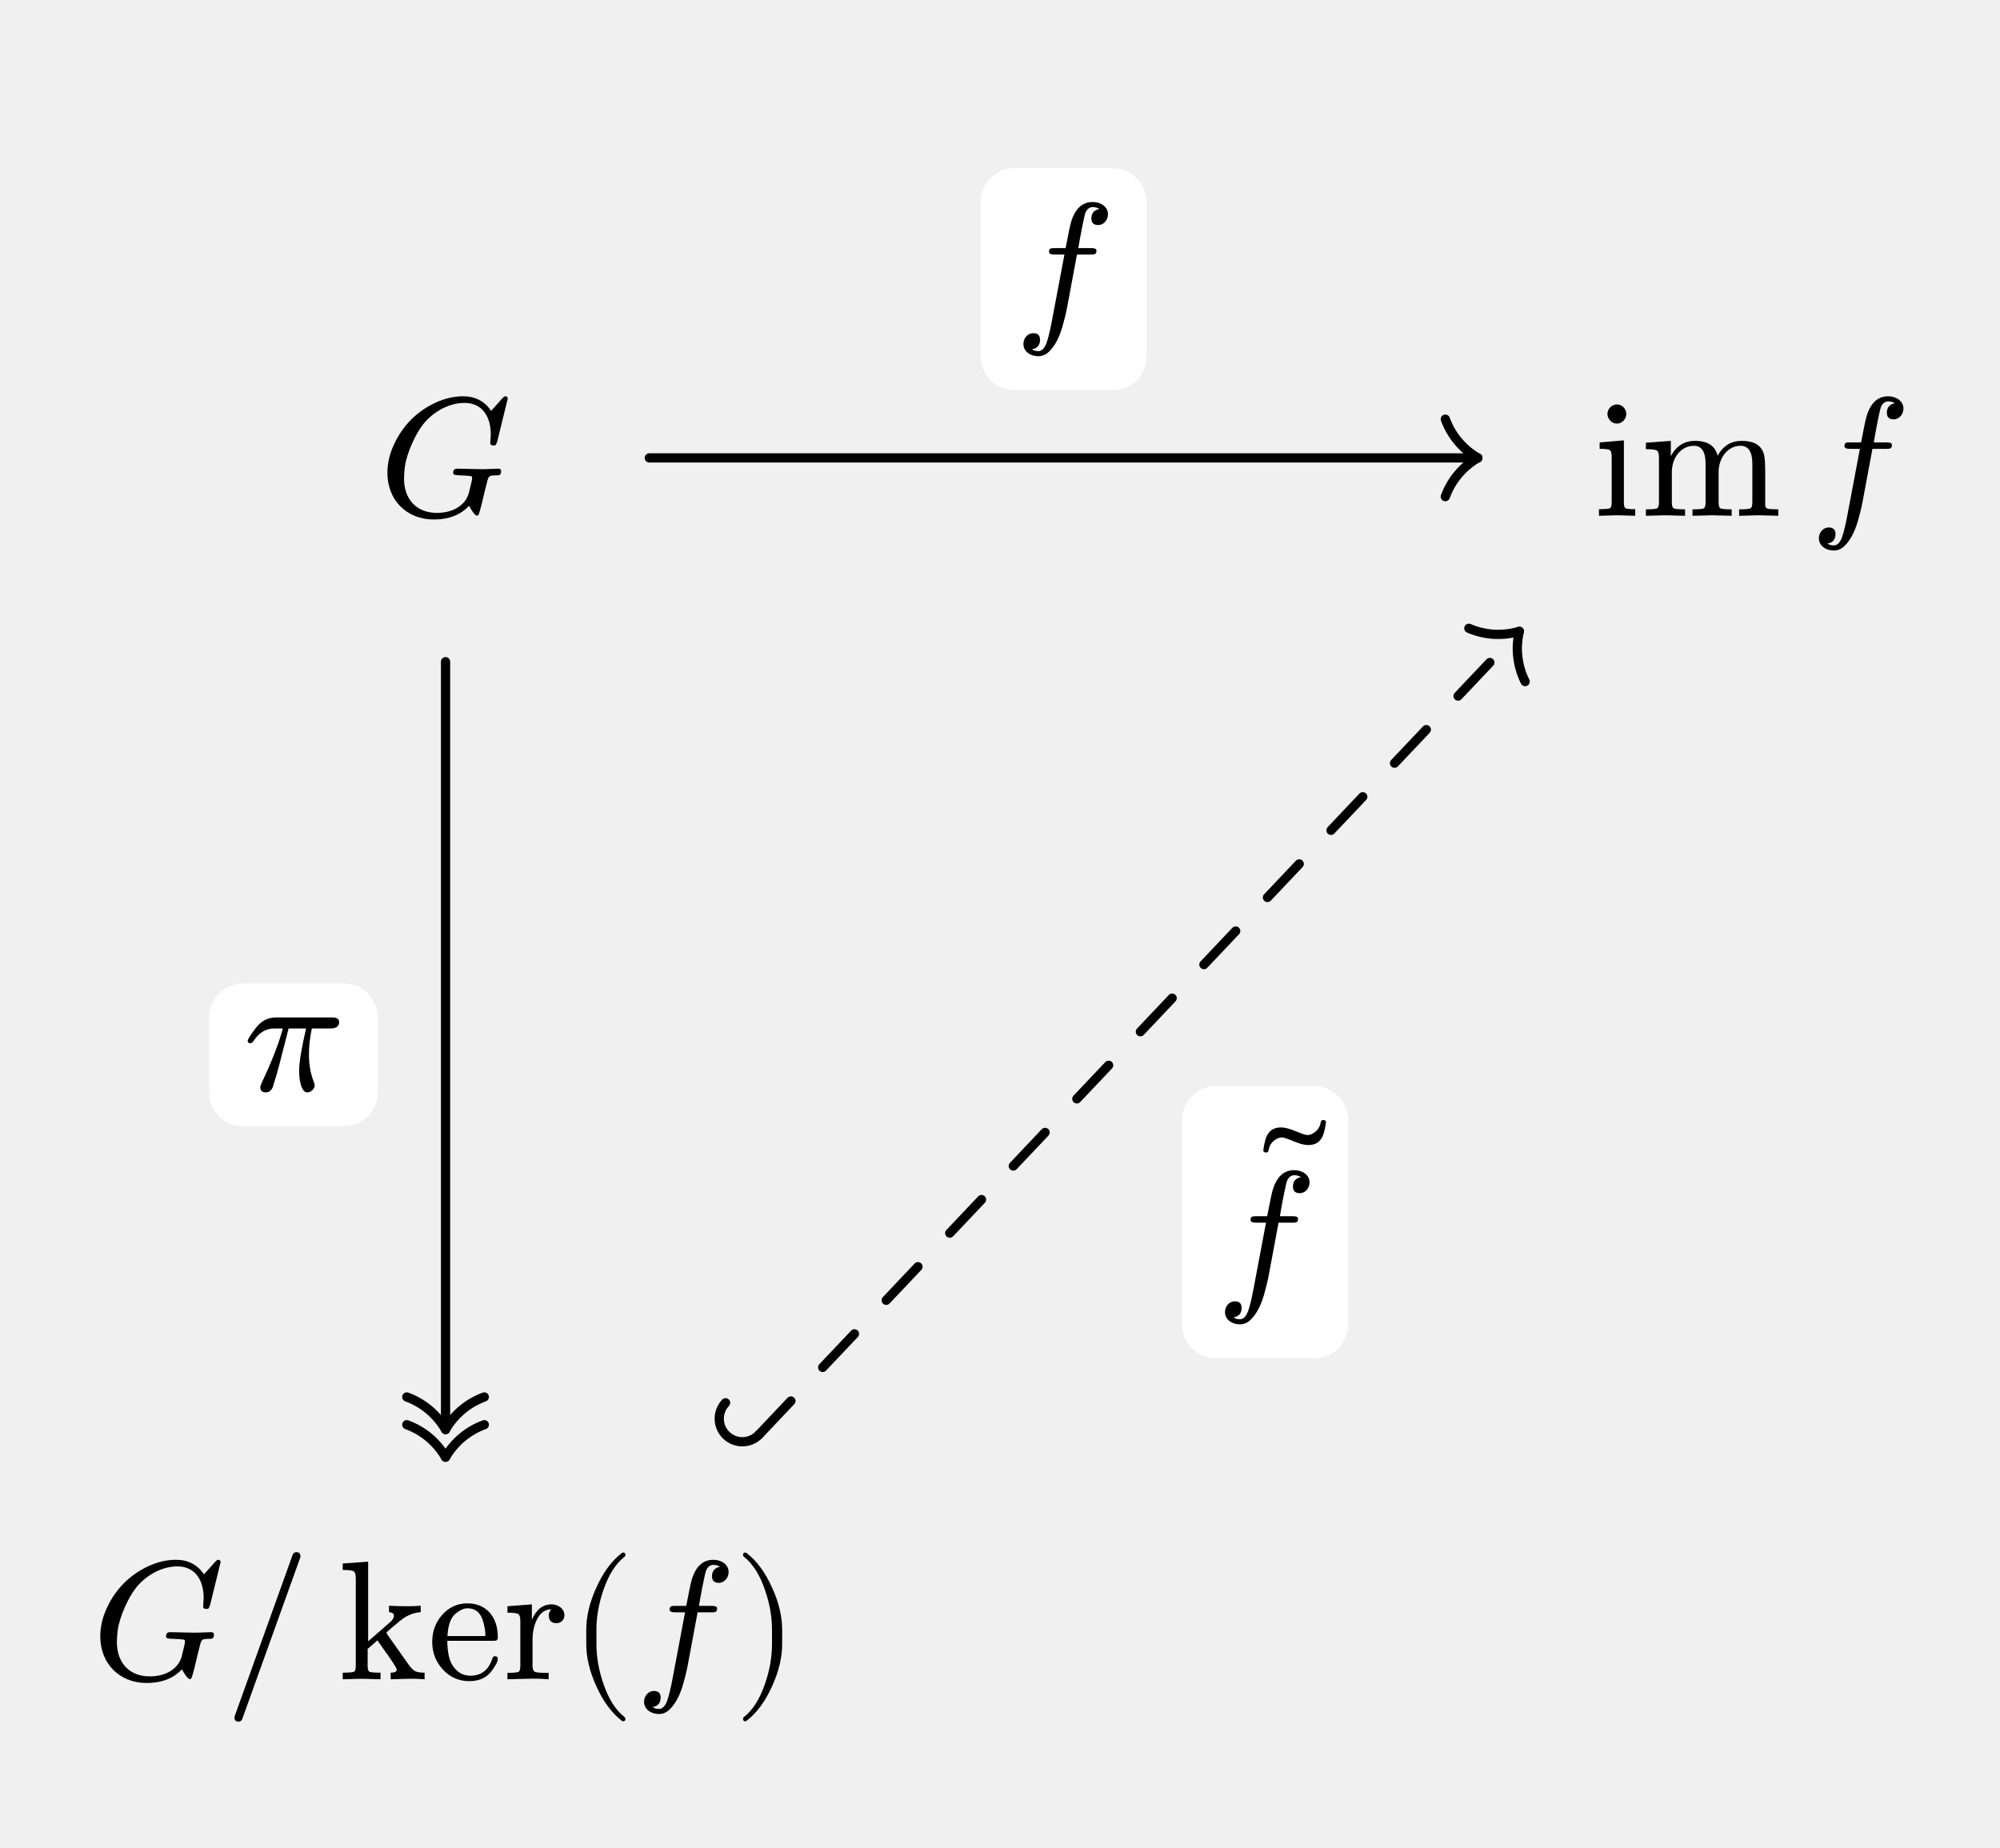
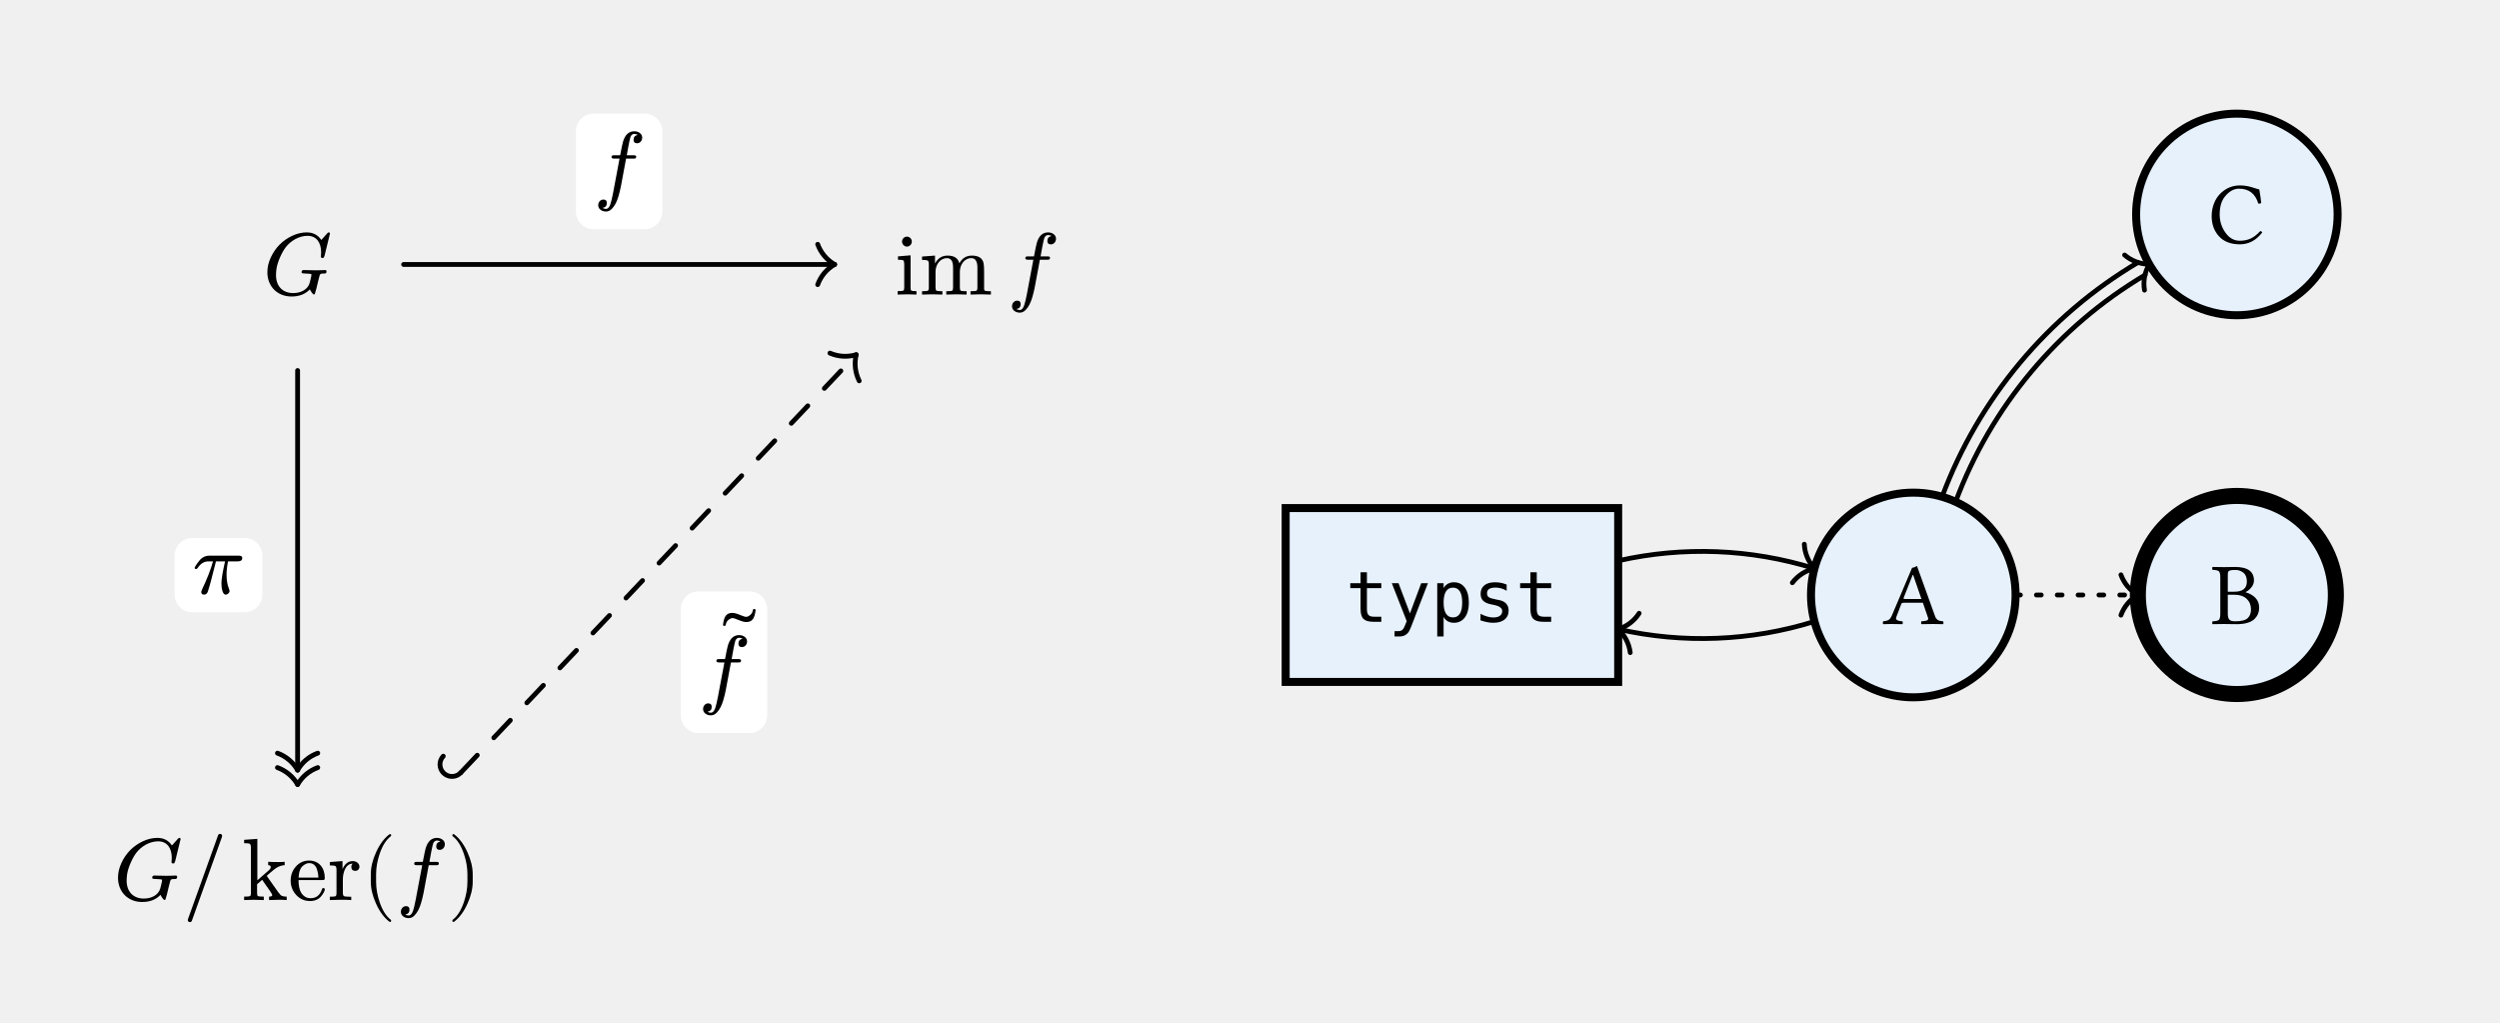
- <svg xmlns="http://www.w3.org/2000/svg" xmlns:xlink="http://www.w3.org/1999/xlink" class="typst-doc" viewBox="0 0 259.631 239.819" width="259.631" height="239.819">
+ <svg xmlns="http://www.w3.org/2000/svg" xmlns:xlink="http://www.w3.org/1999/xlink" class="typst-doc" viewBox="0 0 623.623 255.118" width="623.623" height="255.118">
  <g>
-     <g transform="translate(70.86625 70.86625)">
+     <g transform="translate(28.3465 28.3465)">
      <g class="typst-group">
-         <g transform="matrix(2 0 0 2 -58.94919 -49.04313)">
+         <g transform="matrix(2 0 0 2 0 0)">
          <g transform="translate(0 0)">
            <g class="typst-group">
              <g>
                <g transform="translate(0 0)">
                  <g class="typst-group">
                    <g>
-                       <g transform="translate(18.63767 15.0535)">
+                       <g transform="translate(0 0)">
                        <g class="typst-group">
                          <g>
-                             <g transform="translate(0 7.513)">
-                               <g class="typst-text" transform="scale(0.011 -0.011)">
-                                 <use xlink:href="#g79D19BE13968DD9CB342F395E902C1C7" x="0" fill="#000000" />
+                             <g transform="translate(18.63767 15.0535)">
+                               <g class="typst-group">
+                                 <g>
+                                   <g transform="translate(0 7.513)">
+                                     <g class="typst-text" transform="scale(0.011 -0.011)">
+                                       <use xlink:href="#g79D19BE13968DD9CB342F395E902C1C7" x="0" fill="#000000" />
+                                     </g>
+                                   </g>
+                                 </g>
+                               </g>
+                             </g>
+                             <g transform="translate(97.46404 15.0535)">
+                               <g class="typst-group">
+                                 <g>
+                                   <g transform="translate(0 7.513)">
+                                     <g class="typst-text" transform="scale(0.011 -0.011)">
+                                       <use xlink:href="#gE05993322564CCB1653D484A10AFE731" x="0" fill="#000000" />
+                                       <use xlink:href="#g95E62FF91FB9D188F1BE73E53053F529" x="278" fill="#000000" />
+                                     </g>
+                                   </g>
+                                   <g transform="translate(14.05433 7.513)">
+                                     <g class="typst-text" transform="scale(0.011 -0.011)">
+                                       <use xlink:href="#gFD812EEBF38CE764F5B3B3F10E256F86" x="0" fill="#000000" />
+                                     </g>
+                                   </g>
+                                 </g>
+                               </g>
+                             </g>
+                             <g transform="translate(0 90.57325)">
+                               <g class="typst-group">
+                                 <g>
+                                   <g transform="translate(0 7.513)">
+                                     <g class="typst-text" transform="scale(0.011 -0.011)">
+                                       <use xlink:href="#g79D19BE13968DD9CB342F395E902C1C7" x="0" fill="#000000" />
+                                     </g>
+                                   </g>
+                                   <g transform="translate(8.646 7.513)">
+                                     <g class="typst-text" transform="scale(0.011 -0.011)">
+                                       <use xlink:href="#g53AB29812C6E49CA0A44BF20374FC314" x="0" fill="#000000" />
+                                     </g>
+                                   </g>
+                                   <g transform="translate(15.97933 7.513)">
+                                     <g class="typst-text" transform="scale(0.011 -0.011)">
+                                       <use xlink:href="#gF4B61A7629951F3DDFFF3BF00086597D" x="0" fill="#000000" />
+                                       <use xlink:href="#g7ACF890FDA5EEB6DAEB97A2FD973FAE1" x="528" fill="#000000" />
+                                       <use xlink:href="#gDB2269443DB038A6EB6C25A5D1C2DCC5" x="972" fill="#000000" />
+                                     </g>
+                                   </g>
+                                   <g transform="translate(30.98333 7.513)">
+                                     <g class="typst-text" transform="scale(0.011 -0.011)">
+                                       <use xlink:href="#g8EC7D9EF8EB616F953CD820509C8DDD3" x="0" fill="#000000" />
+                                     </g>
+                                   </g>
+                                   <g transform="translate(35.26233 7.513)">
+                                     <g class="typst-text" transform="scale(0.011 -0.011)">
+                                       <use xlink:href="#gFD812EEBF38CE764F5B3B3F10E256F86" x="0" fill="#000000" />
+                                     </g>
+                                   </g>
+                                   <g transform="translate(41.64233 7.513)">
+                                     <g class="typst-text" transform="scale(0.011 -0.011)">
+                                       <use xlink:href="#g4805269A43B62E7731CF85D6826AF404" x="0" fill="#000000" />
+                                     </g>
+                                   </g>
+                                 </g>
+                               </g>
+                             </g>
+                             <g transform="translate(0 0)">
+                               <path class="typst-shape" fill="none" stroke="#000000" stroke-width="0.6" stroke-linecap="round" stroke-linejoin="miter" stroke-miterlimit="4" d="M 36.188 18.81 C 36.188 18.81 89.964 18.81 89.964 18.81 " />
+                             </g>
+                             <g transform="translate(0 0)">
+                               <path class="typst-shape" fill="none" stroke="#000000" stroke-width="0.6" stroke-linecap="round" stroke-linejoin="miter" stroke-miterlimit="4" d="M 89.964 18.81 C 88.987 19.374 88.239 20.265 87.854 21.325 " />
+                             </g>
+                             <g transform="translate(0 0)">
+                               <path class="typst-shape" fill="none" stroke="#000000" stroke-width="0.6" stroke-linecap="round" stroke-linejoin="miter" stroke-miterlimit="4" d="M 89.964 18.81 C 88.987 18.246 88.239 17.355 87.854 16.295 " />
+                             </g>
+                             <g transform="translate(57.6859 -0.000000000000007105427)">
+                               <g class="typst-group">
+                                 <g>
+                                   <g transform="translate(0 0)">
+                                     <g class="typst-group">
+                                       <g>
+                                         <g transform="translate(-0 -0)">
+                                           <path class="typst-shape" fill="#ffffff" d="M 0 2.2 C 0 0.985 0.985 0 2.2 0 L 8.58 0 C 9.795 0 10.78 0.985 10.78 2.2 L 10.78 12.21 C 10.78 13.425 9.795 14.41 8.58 14.41 L 2.2 14.41 C 0.985 14.41 0 13.425 0 12.21 Z " />
+                                         </g>
+                                         <g transform="translate(2.2 9.955)">
+                                           <g class="typst-text" transform="scale(0.011 -0.011)">
+                                             <use xlink:href="#gFD812EEBF38CE764F5B3B3F10E256F86" x="0" fill="#000000" />
+                                           </g>
+                                         </g>
+                                       </g>
+                                     </g>
+                                   </g>
+                                 </g>
+                               </g>
+                             </g>
+                             <g transform="translate(0 0)">
+                               <path class="typst-shape" fill="none" stroke="#000000" stroke-width="0.6" stroke-linecap="round" stroke-linejoin="miter" stroke-miterlimit="4" stroke-dashoffset="0" stroke-dasharray="3 3" d="M 43.315 82.202 C 43.315 82.202 92.658 30.067 92.658 30.067 " />
+                             </g>
+                             <g transform="translate(0 0)">
+                               <path class="typst-shape" fill="none" stroke="#000000" stroke-width="0.6" stroke-linecap="round" stroke-linejoin="miter" stroke-miterlimit="4" d="M 43.315 82.202 C 42.746 82.803 41.797 82.83 41.195 82.26 C 41.195 82.26 41.195 82.26 41.195 82.26 C 40.593 81.691 40.567 80.741 41.136 80.14 " />
+                             </g>
+                             <g transform="translate(0 0)">
+                               <path class="typst-shape" fill="none" stroke="#000000" stroke-width="0.6" stroke-linecap="round" stroke-linejoin="miter" stroke-miterlimit="4" d="M 92.658 30.067 C 92.396 31.164 92.53 32.319 93.034 33.328 " />
+                             </g>
+                             <g transform="translate(0 0)">
+                               <path class="typst-shape" fill="none" stroke="#000000" stroke-width="0.6" stroke-linecap="round" stroke-linejoin="miter" stroke-miterlimit="4" d="M 92.658 30.067 C 91.577 30.388 90.416 30.319 89.381 29.87 " />
+                             </g>
+                             <g transform="translate(70.77011 59.59439)">
+                               <g class="typst-group">
+                                 <g>
+                                   <g transform="translate(0 0)">
+                                     <g class="typst-group">
+                                       <g>
+                                         <g transform="translate(-0 -0)">
+                                           <path class="typst-shape" fill="#ffffff" d="M 0 2.2 C 0 0.985 0.985 0 2.2 0 L 8.58 0 C 9.795 0 10.78 0.985 10.78 2.2 L 10.78 15.455 C 10.78 16.67 9.795 17.655 8.58 17.655 L 2.2 17.655 C 0.985 17.655 0 16.67 0 15.455 Z " />
+                                         </g>
+                                         <g transform="translate(10.208 10.395)">
+                                           <g class="typst-text" transform="scale(0.011 -0.011)">
+                                             <use xlink:href="#gC084C8E355BEDDB1A8BF98BDEFD66A3E" x="0" fill="#000000" />
+                                           </g>
+                                         </g>
+                                         <g transform="translate(2.2 13.2)">
+                                           <g class="typst-text" transform="scale(0.011 -0.011)">
+                                             <use xlink:href="#gFD812EEBF38CE764F5B3B3F10E256F86" x="0" fill="#000000" />
+                                           </g>
+                                         </g>
+                                       </g>
+                                     </g>
+                                   </g>
+                                 </g>
+                               </g>
+                             </g>
+                             <g transform="translate(0 0)">
+                               <path class="typst-shape" fill="none" stroke="#000000" stroke-width="0.6" stroke-linecap="round" stroke-linejoin="miter" stroke-miterlimit="4" d="M 22.961 32.037 C 22.961 32.037 22.961 81.873 22.961 81.873 " />
+                             </g>
+                             <g transform="translate(0 0)">
+                               <path class="typst-shape" fill="none" stroke="#000000" stroke-width="0.6" stroke-linecap="round" stroke-linejoin="miter" stroke-miterlimit="4" d="M 22.961 83.673 C 22.396 82.696 21.506 81.949 20.445 81.563 " />
+                             </g>
+                             <g transform="translate(0 0)">
+                               <path class="typst-shape" fill="none" stroke="#000000" stroke-width="0.6" stroke-linecap="round" stroke-linejoin="miter" stroke-miterlimit="4" d="M 22.961 83.673 C 23.525 82.696 24.415 81.949 25.476 81.563 " />
+                             </g>
+                             <g transform="translate(0 0)">
+                               <path class="typst-shape" fill="none" stroke="#000000" stroke-width="0.6" stroke-linecap="round" stroke-linejoin="miter" stroke-miterlimit="4" d="M 22.961 81.873 C 22.396 80.896 21.506 80.149 20.445 79.763 " />
+                             </g>
+                             <g transform="translate(0 0)">
+                               <path class="typst-shape" fill="none" stroke="#000000" stroke-width="0.6" stroke-linecap="round" stroke-linejoin="miter" stroke-miterlimit="4" d="M 22.961 81.873 C 23.525 80.896 24.415 80.149 25.476 79.763 " />
+                             </g>
+                             <g transform="translate(7.615667 52.92967)">
+                               <g class="typst-group">
+                                 <g>
+                                   <g transform="translate(0 0)">
+                                     <g class="typst-group">
+                                       <g>
+                                         <g transform="translate(-0 -0)">
+                                           <path class="typst-shape" fill="#ffffff" d="M 0 2.2 C 0 0.985 0.985 0 2.2 0 L 8.745 0 C 9.96 0 10.945 0.985 10.945 2.2 L 10.945 7.051 C 10.945 8.266 9.96 9.251 8.745 9.251 L 2.2 9.251 C 0.985 9.251 0 8.266 0 7.051 Z " />
+                                         </g>
+                                         <g transform="translate(2.2 6.941)">
+                                           <g class="typst-text" transform="scale(0.011 -0.011)">
+                                             <use xlink:href="#g5CAB5EF05294A3DCA596B9B87C13A77A" x="0" fill="#000000" />
+                                           </g>
+                                         </g>
+                                       </g>
+                                     </g>
+                                   </g>
+                                 </g>
                              </g>
                            </g>
                          </g>
                        </g>
                      </g>
-                       <g transform="translate(97.46404 15.0535)">
+                     </g>
+                   </g>
+                 </g>
+                 <g transform="translate(146.2449 0)">
+                   <g class="typst-group">
+                     <g>
+                       <g transform="translate(0 0)">
                        <g class="typst-group">
                          <g>
-                             <g transform="translate(0 7.513)">
-                               <g class="typst-text" transform="scale(0.011 -0.011)">
-                                 <use xlink:href="#gE05993322564CCB1653D484A10AFE731" x="0" fill="#000000" />
-                                 <use xlink:href="#g95E62FF91FB9D188F1BE73E53053F529" x="278" fill="#000000" />
-                               </g>
-                             </g>
-                             <g transform="translate(14.05433 7.513)">
-                               <g class="typst-text" transform="scale(0.011 -0.011)">
-                                 <use xlink:href="#gFD812EEBF38CE764F5B3B3F10E256F86" x="0" fill="#000000" />
-                               </g>
-                             </g>
-                           </g>
-                         </g>
-                       </g>
-                       <g transform="translate(0 90.57325)">
-                         <g class="typst-group">
-                           <g>
-                             <g transform="translate(0 7.513)">
-                               <g class="typst-text" transform="scale(0.011 -0.011)">
-                                 <use xlink:href="#g79D19BE13968DD9CB342F395E902C1C7" x="0" fill="#000000" />
-                               </g>
-                             </g>
-                             <g transform="translate(8.646 7.513)">
-                               <g class="typst-text" transform="scale(0.011 -0.011)">
-                                 <use xlink:href="#g53AB29812C6E49CA0A44BF20374FC314" x="0" fill="#000000" />
-                               </g>
-                             </g>
-                             <g transform="translate(15.97933 7.513)">
-                               <g class="typst-text" transform="scale(0.011 -0.011)">
-                                 <use xlink:href="#gF4B61A7629951F3DDFFF3BF00086597D" x="0" fill="#000000" />
-                                 <use xlink:href="#g7ACF890FDA5EEB6DAEB97A2FD973FAE1" x="528" fill="#000000" />
-                                 <use xlink:href="#gDB2269443DB038A6EB6C25A5D1C2DCC5" x="972" fill="#000000" />
-                               </g>
-                             </g>
-                             <g transform="translate(30.98333 7.513)">
-                               <g class="typst-text" transform="scale(0.011 -0.011)">
-                                 <use xlink:href="#g8EC7D9EF8EB616F953CD820509C8DDD3" x="0" fill="#000000" />
-                               </g>
-                             </g>
-                             <g transform="translate(35.26233 7.513)">
-                               <g class="typst-text" transform="scale(0.011 -0.011)">
-                                 <use xlink:href="#gFD812EEBF38CE764F5B3B3F10E256F86" x="0" fill="#000000" />
-                               </g>
-                             </g>
-                             <g transform="translate(41.64233 7.513)">
-                               <g class="typst-text" transform="scale(0.011 -0.011)">
-                                 <use xlink:href="#g4805269A43B62E7731CF85D6826AF404" x="0" fill="#000000" />
-                               </g>
-                             </g>
-                           </g>
-                         </g>
-                       </g>
-                       <g transform="translate(0 0)">
-                         <path class="typst-shape" fill="none" stroke="#000000" stroke-width="0.6" stroke-linecap="round" stroke-linejoin="miter" stroke-miterlimit="4" d="M 36.188 18.81 C 36.188 18.81 89.964 18.81 89.964 18.81 " />
-                       </g>
-                       <g transform="translate(0 0)">
-                         <path class="typst-shape" fill="none" stroke="#000000" stroke-width="0.6" stroke-linecap="round" stroke-linejoin="miter" stroke-miterlimit="4" d="M 89.964 18.81 C 88.987 19.374 88.239 20.265 87.854 21.325 " />
-                       </g>
-                       <g transform="translate(0 0)">
-                         <path class="typst-shape" fill="none" stroke="#000000" stroke-width="0.6" stroke-linecap="round" stroke-linejoin="miter" stroke-miterlimit="4" d="M 89.964 18.81 C 88.987 18.246 88.239 17.355 87.854 16.295 " />
-                       </g>
-                       <g transform="translate(57.6859 -0.000000000000007105427)">
-                         <g class="typst-group">
-                           <g>
-                             <g transform="translate(0 0)">
-                               <g class="typst-group">
-                                 <g>
-                                   <g transform="translate(-0 -0)">
-                                     <path class="typst-shape" fill="#ffffff" d="M 0 2.2 C 0 0.985 0.985 0 2.2 0 L 8.58 0 C 9.795 0 10.78 0.985 10.78 2.2 L 10.78 12.21 C 10.78 13.425 9.795 14.41 8.58 14.41 L 2.2 14.41 C 0.985 14.41 0 13.425 0 12.21 Z " />
-                                   </g>
-                                   <g transform="translate(2.2 9.955)">
-                                     <g class="typst-text" transform="scale(0.011 -0.011)">
-                                       <use xlink:href="#gFD812EEBF38CE764F5B3B3F10E256F86" x="0" fill="#000000" />
-                                     </g>
-                                   </g>
-                                 </g>
-                               </g>
-                             </g>
-                           </g>
-                         </g>
-                       </g>
-                       <g transform="translate(0 0)">
-                         <path class="typst-shape" fill="none" stroke="#000000" stroke-width="0.6" stroke-linecap="round" stroke-linejoin="miter" stroke-miterlimit="4" stroke-dashoffset="0" stroke-dasharray="3 3" d="M 43.315 82.202 C 43.315 82.202 92.658 30.067 92.658 30.067 " />
-                       </g>
-                       <g transform="translate(0 0)">
-                         <path class="typst-shape" fill="none" stroke="#000000" stroke-width="0.6" stroke-linecap="round" stroke-linejoin="miter" stroke-miterlimit="4" d="M 43.315 82.202 C 42.746 82.803 41.797 82.83 41.195 82.26 C 41.195 82.26 41.195 82.26 41.195 82.26 C 40.593 81.691 40.567 80.741 41.136 80.14 " />
-                       </g>
-                       <g transform="translate(0 0)">
-                         <path class="typst-shape" fill="none" stroke="#000000" stroke-width="0.6" stroke-linecap="round" stroke-linejoin="miter" stroke-miterlimit="4" d="M 92.658 30.067 C 92.396 31.164 92.53 32.319 93.034 33.328 " />
-                       </g>
-                       <g transform="translate(0 0)">
-                         <path class="typst-shape" fill="none" stroke="#000000" stroke-width="0.6" stroke-linecap="round" stroke-linejoin="miter" stroke-miterlimit="4" d="M 92.658 30.067 C 91.577 30.388 90.416 30.319 89.381 29.87 " />
-                       </g>
-                       <g transform="translate(70.77011 59.59439)">
-                         <g class="typst-group">
-                           <g>
-                             <g transform="translate(0 0)">
-                               <g class="typst-group">
-                                 <g>
-                                   <g transform="translate(-0 -0)">
-                                     <path class="typst-shape" fill="#ffffff" d="M 0 2.2 C 0 0.985 0.985 0 2.2 0 L 8.58 0 C 9.795 0 10.78 0.985 10.78 2.2 L 10.78 15.455 C 10.78 16.67 9.795 17.655 8.58 17.655 L 2.2 17.655 C 0.985 17.655 0 16.67 0 15.455 Z " />
-                                   </g>
-                                   <g transform="translate(10.208 10.395)">
-                                     <g class="typst-text" transform="scale(0.011 -0.011)">
-                                       <use xlink:href="#gC084C8E355BEDDB1A8BF98BDEFD66A3E" x="0" fill="#000000" />
-                                     </g>
-                                   </g>
-                                   <g transform="translate(2.2 13.2)">
-                                     <g class="typst-text" transform="scale(0.011 -0.011)">
-                                       <use xlink:href="#gFD812EEBF38CE764F5B3B3F10E256F86" x="0" fill="#000000" />
-                                     </g>
-                                   </g>
-                                 </g>
-                               </g>
-                             </g>
-                           </g>
-                         </g>
-                       </g>
-                       <g transform="translate(0 0)">
-                         <path class="typst-shape" fill="none" stroke="#000000" stroke-width="0.6" stroke-linecap="round" stroke-linejoin="miter" stroke-miterlimit="4" d="M 22.961 32.037 C 22.961 32.037 22.961 81.873 22.961 81.873 " />
-                       </g>
-                       <g transform="translate(0 0)">
-                         <path class="typst-shape" fill="none" stroke="#000000" stroke-width="0.6" stroke-linecap="round" stroke-linejoin="miter" stroke-miterlimit="4" d="M 22.961 83.673 C 22.396 82.696 21.506 81.949 20.445 81.563 " />
-                       </g>
-                       <g transform="translate(0 0)">
-                         <path class="typst-shape" fill="none" stroke="#000000" stroke-width="0.6" stroke-linecap="round" stroke-linejoin="miter" stroke-miterlimit="4" d="M 22.961 83.673 C 23.525 82.696 24.415 81.949 25.476 81.563 " />
-                       </g>
-                       <g transform="translate(0 0)">
-                         <path class="typst-shape" fill="none" stroke="#000000" stroke-width="0.6" stroke-linecap="round" stroke-linejoin="miter" stroke-miterlimit="4" d="M 22.961 81.873 C 22.396 80.896 21.506 80.149 20.445 79.763 " />
-                       </g>
-                       <g transform="translate(0 0)">
-                         <path class="typst-shape" fill="none" stroke="#000000" stroke-width="0.6" stroke-linecap="round" stroke-linejoin="miter" stroke-miterlimit="4" d="M 22.961 81.873 C 23.525 80.896 24.415 80.149 25.476 79.763 " />
-                       </g>
-                       <g transform="translate(7.615667 52.92967)">
-                         <g class="typst-group">
-                           <g>
-                             <g transform="translate(0 0)">
-                               <g class="typst-group">
-                                 <g>
-                                   <g transform="translate(-0 -0)">
-                                     <path class="typst-shape" fill="#ffffff" d="M 0 2.2 C 0 0.985 0.985 0 2.2 0 L 8.745 0 C 9.96 0 10.945 0.985 10.945 2.2 L 10.945 7.051 C 10.945 8.266 9.96 9.251 8.745 9.251 L 2.2 9.251 C 0.985 9.251 0 8.266 0 7.051 Z " />
-                                   </g>
-                                   <g transform="translate(2.2 6.941)">
-                                     <g class="typst-text" transform="scale(0.011 -0.011)">
-                                       <use xlink:href="#g5CAB5EF05294A3DCA596B9B87C13A77A" x="0" fill="#000000" />
-                                     </g>
-                                   </g>
-                                 </g>
-                               </g>
+                             <g transform="translate(0 0)">
+                               <path class="typst-shape" fill="#e6f1fb" stroke="#000000" stroke-width="1" stroke-linecap="butt" stroke-linejoin="miter" stroke-miterlimit="4" d="M 0 70.878 C 0 70.878 41.49 70.878 41.49 70.878 C 41.49 70.878 41.49 49.192 41.49 49.192 C 41.49 49.192 0 49.192 0 49.192 C 0 49.192 0 49.192 0 49.192 C 0 49.192 0 70.878 0 70.878 C 0 70.878 0 70.878 0 70.878 Z " />
+                             </g>
+                             <g transform="translate(7.5 56.69248)">
+                               <g class="typst-group">
+                                 <g>
+                                   <g transform="translate(0 6.685938)">
+                                     <g class="typst-text" transform="scale(0.004296875 -0.004296875)">
+                                       <use xlink:href="#gCCB5E1382A76E052DFA4AACA81B7BE9F" x="0" fill="#000000" />
+                                       <use xlink:href="#g8837D8AAEDB250EF1523863F10F5996C" x="1233" fill="#000000" />
+                                       <use xlink:href="#gEFEEE14F8F2553B8A63A64B7037160C7" x="2466" fill="#000000" />
+                                       <use xlink:href="#g39083BE5DEEE3F9AB0F395A40D2BB5FA" x="3699" fill="#000000" />
+                                       <use xlink:href="#gCCB5E1382A76E052DFA4AACA81B7BE9F" x="4932" fill="#000000" />
+                                     </g>
+                                   </g>
+                                 </g>
+                               </g>
+                             </g>
+                             <g transform="translate(0 0)">
+                               <path class="typst-shape" fill="#e6f1fb" stroke="#000000" stroke-width="1" stroke-linecap="butt" stroke-linejoin="miter" stroke-miterlimit="4" d="M 78.312 47.271 C 85.355 47.271 91.076 52.992 91.076 60.035 C 91.076 60.035 91.076 60.035 91.076 60.035 C 91.076 67.078 85.355 72.799 78.312 72.799 C 78.312 72.799 78.312 72.799 78.312 72.799 C 71.269 72.799 65.548 67.078 65.548 60.035 C 65.548 60.035 65.548 60.035 65.548 60.035 C 65.548 52.992 71.269 47.271 78.312 47.271 " />
+                             </g>
+                             <g transform="translate(74.49023 56.41534)">
+                               <g class="typst-group">
+                                 <g>
+                                   <g transform="translate(0 7.240234)">
+                                     <g class="typst-text" transform="scale(0.005371094 -0.005371094)">
+                                       <use xlink:href="#g1513ED6E3E220B8A6EDCDAF85DCDBD41" x="0" fill="#000000" />
+                                     </g>
+                                   </g>
+                                 </g>
+                               </g>
+                             </g>
+                             <g transform="translate(0 0)">
+                               <path class="typst-shape" fill="#e6f1fb" stroke="#000000" stroke-width="2" stroke-linecap="butt" stroke-linejoin="miter" stroke-miterlimit="4" d="M 118.686 47.682 C 125.503 47.682 131.04 53.219 131.04 60.035 C 131.04 60.035 131.04 60.035 131.04 60.035 C 131.04 66.852 125.503 72.389 118.686 72.389 C 118.686 72.389 118.686 72.389 118.686 72.389 C 111.87 72.389 106.332 66.852 106.332 60.035 C 106.332 60.035 106.332 60.035 106.332 60.035 C 106.332 53.219 111.87 47.682 118.686 47.682 " />
+                             </g>
+                             <g transform="translate(115.4529 56.41534)">
+                               <g class="typst-group">
+                                 <g>
+                                   <g transform="translate(0 7.240234)">
+                                     <g class="typst-text" transform="scale(0.005371094 -0.005371094)">
+                                       <use xlink:href="#g82838CF5F746004CEAB952846F4B35F3" x="0" fill="#000000" />
+                                     </g>
+                                   </g>
+                                 </g>
+                               </g>
+                             </g>
+                             <g transform="translate(0 0)">
+                               <path class="typst-shape" fill="#e6f1fb" stroke="#000000" stroke-width="1" stroke-linecap="butt" stroke-linejoin="miter" stroke-miterlimit="4" d="M 118.686 0 C 125.624 0 131.259 5.635 131.259 12.572 C 131.259 12.572 131.259 12.572 131.259 12.572 C 131.259 19.51 125.624 25.145 118.686 25.145 C 118.686 25.145 118.686 25.145 118.686 25.145 C 111.749 25.145 106.114 19.51 106.114 12.572 C 106.114 12.572 106.114 12.572 106.114 12.572 C 106.114 5.635 111.749 0 118.686 0 " />
+                             </g>
+                             <g transform="translate(115.1333 8.95225)">
+                               <g class="typst-group">
+                                 <g>
+                                   <g transform="translate(0 7.240234)">
+                                     <g class="typst-text" transform="scale(0.005371094 -0.005371094)">
+                                       <use xlink:href="#g9D4AF65AD4AFD245FAC8415359C47A51" x="0" fill="#000000" />
+                                     </g>
+                                   </g>
+                                 </g>
+                               </g>
+                             </g>
+                             <g transform="translate(0 0)">
+                               <path class="typst-shape" fill="none" stroke="#000000" stroke-width="0.6" stroke-linecap="round" stroke-linejoin="miter" stroke-miterlimit="4" d="M 41.49 55.768 C 49.598 53.934 58.045 54.266 65.983 56.732 " />
+                             </g>
+                             <g transform="translate(0 0)">
+                               <path class="typst-shape" fill="none" stroke="#000000" stroke-width="0.6" stroke-linecap="round" stroke-linejoin="miter" stroke-miterlimit="4" d="M 65.983 56.732 C 64.882 56.981 63.904 57.61 63.221 58.508 " />
+                             </g>
+                             <g transform="translate(0 0)">
+                               <path class="typst-shape" fill="none" stroke="#000000" stroke-width="0.6" stroke-linecap="round" stroke-linejoin="miter" stroke-miterlimit="4" d="M 65.983 56.732 C 65.217 55.903 64.767 54.831 64.713 53.704 " />
+                             </g>
+                             <g transform="translate(0 0)">
+                               <path class="typst-shape" fill="none" stroke="#000000" stroke-width="0.6" stroke-linecap="round" stroke-linejoin="miter" stroke-miterlimit="4" d="M 41.49 64.303 C 49.598 66.137 58.045 65.805 65.983 63.339 " />
+                             </g>
+                             <g transform="translate(0 0)">
+                               <path class="typst-shape" fill="none" stroke="#000000" stroke-width="0.6" stroke-linecap="round" stroke-linejoin="miter" stroke-miterlimit="4" d="M 41.49 64.303 C 42.568 63.969 43.493 63.265 44.104 62.316 " />
+                             </g>
+                             <g transform="translate(0 0)">
+                               <path class="typst-shape" fill="none" stroke="#000000" stroke-width="0.6" stroke-linecap="round" stroke-linejoin="miter" stroke-miterlimit="4" d="M 41.49 64.303 C 42.319 65.069 42.851 66.103 42.994 67.222 " />
+                             </g>
+                             <g transform="translate(0 0)">
+                               <path class="typst-shape" fill="none" stroke="#000000" stroke-width="0.6" stroke-linecap="round" stroke-linejoin="miter" stroke-miterlimit="4" d="M 83.601 48.386 C 88.025 36.543 96.367 26.571 107.241 20.124 " />
+                             </g>
+                             <g transform="translate(0 0)">
+                               <path class="typst-shape" fill="none" stroke="#000000" stroke-width="0.6" stroke-linecap="round" stroke-linejoin="miter" stroke-miterlimit="4" d="M 81.915 47.756 C 86.483 35.529 95.095 25.232 106.323 18.575 " />
+                             </g>
+                             <g transform="translate(0 0)">
+                               <path class="typst-shape" fill="none" stroke="#000000" stroke-width="0.6" stroke-linecap="round" stroke-linejoin="miter" stroke-miterlimit="4" d="M 107.756 18.785 C 107.184 19.758 106.972 20.901 107.159 22.014 " />
+                             </g>
+                             <g transform="translate(0 0)">
+                               <path class="typst-shape" fill="none" stroke="#000000" stroke-width="0.6" stroke-linecap="round" stroke-linejoin="miter" stroke-miterlimit="4" d="M 107.756 18.785 C 106.628 18.775 105.539 18.369 104.68 17.636 " />
+                             </g>
+                             <g transform="translate(0 0)">
+                               <path class="typst-shape" fill="none" stroke="#000000" stroke-width="0.6" stroke-linecap="round" stroke-linejoin="miter" stroke-miterlimit="4" stroke-dashoffset="0" stroke-dasharray="0.6 2" d="M 91.076 60.035 C 91.076 60.035 106.332 60.035 106.332 60.035 " />
+                             </g>
+                             <g transform="translate(0 0)">
+                               <path class="typst-shape" fill="none" stroke="#000000" stroke-width="0.6" stroke-linecap="round" stroke-linejoin="miter" stroke-miterlimit="4" d="M 106.332 60.035 C 105.355 60.6 104.608 61.49 104.222 62.551 " />
+                             </g>
+                             <g transform="translate(0 0)">
+                               <path class="typst-shape" fill="none" stroke="#000000" stroke-width="0.6" stroke-linecap="round" stroke-linejoin="miter" stroke-miterlimit="4" d="M 106.332 60.035 C 105.355 59.471 104.608 58.581 104.222 57.52 " />
                            </g>
                          </g>
                        </g>
                      </g>
                    </g>
                  </g>
                </g>
              </g>
            </g>
          </g>
        </g>
      </g>
    </g>
  </g>
  <defs id="glyph">
    <symbol id="g79D19BE13968DD9CB342F395E902C1C7" overflow="visible">
      <path d="M 324 -22 C 412 -22 481.333 5 532 59 C 538.191 45.733 564.198 1 578 1 C 582.667 1 586.167 3.167 588.5 7.5 C 590.833 11.833 596.667 32 606 68 L 624 144 C 630 166.667 634.333 183.667 637 195 C 647.985 238.941 648.097 237.652 702 239 C 714.667 239 721 247 721 263 C 721 273 715.667 278 705 278 C 686.466 278 620.304 273.928 601 275 L 462 278 C 446 278 438 270 438 254 C 438 245.333 444 240.667 456 240 C 513.333 237.333 543.333 235 546 233 C 548.667 231 550 227.333 550 222 C 550 214.667 543.333 185 530 133 C 510.264 61.457 435.9 17 343 17 C 220.621 17 148 97.828 148 220 C 148 239.333 149.667 262.667 153 290 C 164.298 371.912 218.11 486.677 261 540 C 310.74 603.306 402.538 666 505 666 C 608.647 666 660 587.001 660 479 C 660 470.244 657 437.766 657 429 C 657 419.667 663.333 415 676 415 C 680.667 415 684.667 415.667 688 417 C 692.667 424.333 696 431.333 698 438 L 760 691 C 760 700.333 755 705 745 705 C 741 705 735 700.667 727 692 L 662 619 C 623.333 676.333 568.333 705 497 705 C 442.333 705 387.667 692.333 333 667 C 222.333 615 141 533 89 421 C 63 365.667 50 309.667 50 253 C 50 92.529 163.5 -22 324 -22 Z " />
    </symbol>
    <symbol id="gE05993322564CCB1653D484A10AFE731" overflow="visible">
      <path d="M 194 601 C 194 631.405 169.432 657 139 657 C 108.595 657 83 631.406 83 601 C 83 571.167 108.428 544 138 544 C 168.936 544 194 569.768 194 601 Z M 143 3 L 247 0 L 247 39 C 213.667 39 194.167 41 188.5 45 C 182.833 49 180 60 180 78 L 180 445 L 37 433 L 37 395 C 70.333 395 90.5 392.333 97.5 387 C 104.5 381.667 108 367.667 108 345 L 108 79 C 108 59.667 104.5 48.167 97.5 44.5 C 90.5 40.833 69 39 33 39 L 33 0 Z " />
    </symbol>
    <symbol id="g95E62FF91FB9D188F1BE73E53053F529" overflow="visible">
      <path d="M 315 413 C 361 413 384 377.667 384 307 L 384 79 C 384 59.667 380.5 48 373.5 44 C 366.5 40 344.333 38 307 38 L 307 0 L 423 3 L 538 0 L 538 38 C 500.667 38 478.5 40 471.5 44 C 464.5 48 461 59.667 461 79 L 461 259 C 461 339.092 513.41 413 590 413 C 636.667 413 660 377.667 660 307 L 660 79 C 660 59.667 656.333 48 649 44 C 641.667 40 619.333 38 582 38 L 582 0 L 698 3 L 813 0 L 813 38 C 781 38 760.167 39.333 750.5 42 C 740.833 44.667 736 52 736 64 L 736 251 C 736 298.333 734.333 331.333 731 350 C 721 411.333 676.333 442 597 442 C 534.333 442 487 412.667 455 354 C 441 412.667 396.667 442 322 442 C 258.667 442 211 412 179 352 L 179 442 L 32 431 L 32 393 C 68 393 89.833 390.167 97.5 384.5 C 105.167 378.833 109 364.667 109 342 L 109 79 C 109 59.667 105.333 48 98 44 C 90.667 40 68.667 38 32 38 L 32 0 L 148 3 L 263 0 L 263 38 C 225.667 38 203.333 40 196 44 C 188.667 48 185 59.667 185 79 L 185 259 C 185 339.666 237.532 413 315 413 Z " />
    </symbol>
    <symbol id="gFD812EEBF38CE764F5B3B3F10E256F86" overflow="visible">
      <path d="M 552 633 C 552 676.983 509.266 705 462 705 C 400 705 357.333 665.333 334 586 C 328.667 568 318 517 302 433 L 237 433 C 214.692 433 204 432.283 204 411 C 204 400.333 214.333 395 235 395 L 295 395 L 222 8 C 211.333 -48.667 201.333 -91 192 -119 C 180 -156.333 163 -175 141 -175 C 126.333 -175 113.667 -171.333 103 -164 C 135 -158.667 151 -140 151 -108 C 151 -82 137.667 -69 111 -69 C 77.372 -69 53 -99.205 53 -133 C 53 -176.959 94.427 -205 141 -205 C 166.333 -205 188.667 -194.667 208 -174 C 240 -141.333 265 -93.667 283 -31 C 294.333 7.667 303.667 46 311 84 L 369 395 L 451 395 C 473.693 395 484 396.073 484 419 C 484 428.333 474 433 454 433 L 377 433 C 383.187 473.66 411.338 625.232 420 644 C 430 664.667 444 675 462 675 C 477.333 675 490.333 671.333 501 664 C 469.667 657.333 454 638.667 454 608 C 454 582 467.333 569 494 569 C 527.628 569 552 599.205 552 633 Z " />
    </symbol>
    <symbol id="g53AB29812C6E49CA0A44BF20374FC314" overflow="visible">
      <path d="M 444 718 C 444.667 720 445 722.667 445 726 C 445 742 437 750 421 750 C 410.333 750 403 744.667 399 734 L 57 -218 C 56.333 -220 56 -222.667 56 -226 C 56 -242 64 -250 80 -250 C 90.667 -250 98 -244.667 102 -234 Z " />
    </symbol>
    <symbol id="gF4B61A7629951F3DDFFF3BF00086597D" overflow="visible">
      <path d="M 422 3 C 442 3.667 471.667 2.667 511 0 L 511 39 C 487 39 469 41.667 457 47 C 445 52.333 431 66.333 415 89 L 290 266 C 286.667 275.333 285 278.333 285 275 C 285 275.667 295.333 285 316 303 C 351.333 333.667 377.333 354.333 394 365 C 424.667 383.667 456 394 488 396 L 488 434 C 466.667 432 442.667 431 416 431 C 370 431 331.667 432 301 434 L 301 396 C 320.333 394.667 330 387.667 330 375 C 330 363 323.333 351 310 339 L 178 224 L 178 694 L 28 683 L 28 645 C 64 645 85.833 642.167 93.5 636.5 C 101.167 630.833 105 616.333 105 593 L 105 79 C 105 59.667 101.333 48.167 94 44.5 C 86.667 40.833 64.667 39 28 39 L 28 0 L 139 3 L 251 0 L 251 39 C 214.333 39 192.5 40.833 185.5 44.5 C 178.5 48.167 175 59.667 175 79 L 175 179 L 233 230 L 249 206 C 314.333 116 347 66.333 347 57 C 347 45 335 39 311 39 L 311 0 Z " />
    </symbol>
    <symbol id="g7ACF890FDA5EEB6DAEB97A2FD973FAE1" overflow="visible">
      <path d="M 415 251 C 415 365.942 348.45 448 236 448 C 176 448 125.667 424.667 85 378 C 47 334 28 281.333 28 220 C 28 157.333 49 103.167 91 57.5 C 133 11.833 185 -11 247 -11 C 304.333 -11 348 8.667 378 48 C 402.667 80.667 415 105 415 121 C 415 131 409.333 136 398 136 C 390 136 384.667 130.667 382 120 C 360 54 317 21 253 21 C 208.333 21 172.667 42.333 146 85 C 127.333 115.667 117.667 163 117 227 L 387 227 C 409.301 227 415 229.021 415 251 Z M 326 349 C 336.667 315.667 342 284.333 342 255 L 118 255 C 121.333 321 138 365.667 168 389 C 192.667 409 215.333 419 236 419 C 280.667 419 310.667 395.667 326 349 Z " />
    </symbol>
    <symbol id="gDB2269443DB038A6EB6C25A5D1C2DCC5" overflow="visible">
      <path d="M 364 378 C 364 416.99 327.002 442 288 442 C 236.667 442 198 411.667 172 351 L 172 442 L 28 431 L 28 393 C 63.333 393 84.833 390.167 92.5 384.5 C 100.167 378.833 104 364.667 104 342 L 104 79 C 104 59.667 100.5 48 93.5 44 C 86.5 40 64.667 38 28 38 L 28 0 L 143 3 C 185 4.333 227.667 3.333 271 0 L 271 38 L 247 38 C 213.667 38 193.5 40.667 186.5 46 C 179.5 51.333 176 63 176 81 L 176 232 C 176 275.333 183.667 313.667 199 347 C 219 390.333 248.333 412.333 287 413 C 277 403 272 391 272 377 C 272 346.333 287.333 331 318 331 C 344.51 331 364 351.516 364 378 Z " />
    </symbol>
    <symbol id="g8EC7D9EF8EB616F953CD820509C8DDD3" overflow="visible">
      <path d="M 318 -248 C 327.333 -248 332 -243.333 332 -234 C 332 -230.667 330.333 -227 327 -223 C 275 -183 233.333 -117.333 202 -26 C 174.667 53.333 161 131.333 161 208 L 161 292 C 161 368.667 174.667 446.667 202 526 C 233.333 617.333 275 683 327 723 C 330.333 726.333 332 730 332 734 C 332 743.333 327.333 748 318 748 C 316.667 748 314.333 747 311 745 C 251 699 200.667 630.667 160 540 C 120.667 453.333 101 370.667 101 292 L 101 208 C 101 129.333 120.667 46.667 160 -40 C 200.667 -130.667 251 -199 311 -245 C 314.333 -247 316.667 -248 318 -248 Z " />
    </symbol>
    <symbol id="g4805269A43B62E7731CF85D6826AF404" overflow="visible">
      <path d="M 78 -245 C 138 -199 188.333 -130.667 229 -40 C 268.333 46.667 288 129.333 288 208 L 288 292 C 288 370.667 268.333 453.333 229 540 C 188.333 630.667 138 699 78 745 C 74.667 747 72.333 748 71 748 C 61.667 748 57 743.333 57 734 C 57 730 58.667 726.333 62 723 C 114 683 155.667 617.333 187 526 C 214.333 446.667 228 368.667 228 292 L 228 208 C 228 131.333 214.333 53.333 187 -26 C 155.667 -117.333 114 -183 62 -223 C 58.667 -227 57 -230.667 57 -234 C 57 -243.333 61.667 -248 71 -248 C 72.333 -248 74.667 -247 78 -245 Z " />
    </symbol>
    <symbol id="gC084C8E355BEDDB1A8BF98BDEFD66A3E" overflow="visible">
      <path d="M -80 727 C -79.333 728.333 -79 729.667 -79 731 C -79 741 -84.333 746 -95 746 C -103.667 746 -108.667 741.667 -110 733 C -114.667 701 -133 677.333 -165 662 C -172.333 658.667 -180 657 -188 657 C -198.667 657 -221.833 664.5 -257.5 679.5 C -293.167 694.5 -321.667 702 -343 702 C -419.847 702 -437.608 647.226 -448 573 C -448.667 571.667 -449 570.333 -449 569 C -449 559 -443.667 554 -433 554 C -424.333 554 -419.333 558.333 -418 567 C -413.333 599 -395 622.667 -363 638 C -355.667 641.333 -348 643 -340 643 C -329.333 643 -306.167 635.5 -270.5 620.5 C -234.833 605.5 -206.333 598 -185 598 C -108.153 598 -90.392 652.774 -80 727 Z " />
    </symbol>
    <symbol id="g5CAB5EF05294A3DCA596B9B87C13A77A" overflow="visible">
      <path d="M 524 431 L 194 431 C 152.667 431 117.333 415.333 88 384 C 73.828 368.816 27 305.197 27 292 C 30.737 284.525 30.527 279 43 279 C 49.667 279 56 283.333 62 292 C 94 341.333 134.667 366 184 366 L 235 366 C 211.667 278.667 170 171.667 110 45 C 104.667 33 102 24.333 102 19 C 102 -1 112.667 -11 134 -11 C 153.333 -11 167.333 -0.333 176 21 C 194 78.333 206.667 122 214 152 L 269 366 L 372 366 C 344.667 247.333 331 164.333 331 117 C 331 68.42 341.716 -11 379 -11 C 400.02 -11 423 8.901 423 30 C 423 35.333 421 43 417 53 C 398.333 99.667 389 153.333 389 214 C 389 261.333 394.667 312 406 366 L 515 366 C 549.667 366 567 378.333 567 403 C 567 425.942 549.288 431 524 431 Z " />
    </symbol>
+     <symbol id="gCCB5E1382A76E052DFA4AACA81B7BE9F" overflow="visible">
+       <path d="M 614 1438 L 614 1120 L 1032 1120 L 1032 977 L 614 977 L 614 369 Q 614 245 661 196 Q 708 147 825 147 L 1032 147 L 1032 0 L 807 0 Q 600 0 515 83 Q 430 166 430 369 L 430 977 L 131 977 L 131 1120 L 430 1120 L 430 1438 L 614 1438 Z " />
+     </symbol>
+     <symbol id="g8837D8AAEDB250EF1523863F10F5996C" overflow="visible">
+       <path d="M 858 360 Q 812 243 741 52 Q 642 -212 608 -270 Q 562 -348 493 -387 Q 424 -426 332 -426 L 184 -426 L 184 -272 L 293 -272 Q 374 -272 420 -225 Q 466 -178 537 18 L 104 1120 L 299 1120 L 631 244 L 958 1120 L 1153 1120 L 858 360 Z " />
+     </symbol>
+     <symbol id="gEFEEE14F8F2553B8A63A64B7037160C7" overflow="visible">
+       <path d="M 375 141 L 375 -426 L 190 -426 L 190 1120 L 375 1120 L 375 977 Q 421 1060 497.5 1103.5 Q 574 1147 674 1147 Q 877 1147 992.5 990 Q 1108 833 1108 555 Q 1108 282 992 126.5 Q 876 -29 674 -29 Q 572 -29 495.5 14.5 Q 419 58 375 141 Z M 915 559 Q 915 773 847.5 882 Q 780 991 647 991 Q 513 991 444 881.5 Q 375 772 375 559 Q 375 347 444 237 Q 513 127 647 127 Q 780 127 847.5 236 Q 915 345 915 559 Z " />
+     </symbol>
+     <symbol id="g39083BE5DEEE3F9AB0F395A40D2BB5FA" overflow="visible">
+       <path d="M 973 1081 L 973 901 Q 894 947 814 970 Q 734 993 651 993 Q 526 993 464.5 952.5 Q 403 912 403 829 Q 403 754 449 717 Q 495 680 678 645 L 752 631 Q 889 605 959.5 527 Q 1030 449 1030 324 Q 1030 158 912 64.5 Q 794 -29 584 -29 Q 501 -29 410 -11.5 Q 319 6 213 41 L 213 231 Q 316 178 410 151.5 Q 504 125 588 125 Q 710 125 777 174.5 Q 844 224 844 313 Q 844 441 599 490 L 591 492 L 522 506 Q 363 537 290 610.5 Q 217 684 217 811 Q 217 972 326 1059.5 Q 435 1147 637 1147 Q 727 1147 810 1130.5 Q 893 1114 973 1081 Z " />
+     </symbol>
+     <symbol id="g1513ED6E3E220B8A6EDCDAF85DCDBD41" overflow="visible">
+       <path d="M 539 580 L 901 580 L 709 1137 L 696 1137 L 487 607 Q 481 591 493 585.5 Q 505 580 539 580 Z M 317 162 Q 315 142 311 126.5 Q 307 111 322.5 100.5 Q 338 90 347 84 Q 356 78 381 73 Q 406 68 420 67 Q 434 66 459 63 Q 467 53 467 28.5 Q 467 4 459 -4 Q 307 0 197 0 Q 121 0 14 -4 Q 4 4 4 28.5 Q 4 53 14 63 Q 92 69 137 95 Q 182 121 219 209 L 684 1307 Q 729 1307 797 1348 L 1219 176 Q 1235 129 1266.5 104.5 Q 1298 80 1325 74 Q 1352 68 1403 63 Q 1413 53 1413 28.5 Q 1413 4 1403 -4 Q 1260 0 1169 0 Q 1052 0 901 -4 Q 893 4 893 28.5 Q 893 53 901 63 Q 919 65 929.5 65.5 Q 940 66 956.5 68 Q 973 70 982 72 Q 991 74 1003.5 76 Q 1016 78 1023 81 Q 1030 84 1038.5 89 Q 1047 94 1050 99 Q 1053 104 1056 111.5 Q 1059 119 1058 128 Q 1057 137 1053 147 L 934 494 L 502 494 Q 465 494 451.5 486.5 Q 438 479 430 459 L 317 162 Z " />
+     </symbol>
+     <symbol id="g82838CF5F746004CEAB952846F4B35F3" overflow="visible">
+       <path d="M 391 1126 L 391 750 L 543 750 Q 834 750 834 985 Q 834 1126 754 1190.5 Q 674 1255 569 1255 Q 479 1255 443.5 1244 Q 408 1233 399.5 1211 Q 391 1189 391 1126 Z M 391 680 L 391 242 Q 391 144 425 103.5 Q 459 63 561 63 Q 776 63 853 136 Q 930 209 930 338 Q 930 488 830.5 584 Q 731 680 532 680 L 391 680 Z M 303 1321 Q 340 1321 432 1323 Q 524 1325 559 1325 Q 999 1325 999 1010 Q 999 930 943 856 Q 887 782 805 741 L 805 737 Q 948 696 1034 606 Q 1120 516 1120 377 Q 1120 305 1095.5 241.5 Q 1071 178 1016 120.5 Q 961 63 855.5 29.5 Q 750 -4 604 -4 Q 506 -4 418 -2 Q 330 0 305 0 Q 199 0 39 -4 Q 29 4 29 28.5 Q 29 53 39 63 Q 154 67 185.5 97 Q 217 127 217 250 L 217 1071 Q 217 1194 185.5 1223.5 Q 154 1253 39 1257 Q 29 1265 29 1290 Q 29 1315 39 1325 Q 199 1321 303 1321 Z " />
+     </symbol>
+     <symbol id="g9D4AF65AD4AFD245FAC8415359C47A51" overflow="visible">
+       <path d="M 731 -20 Q 416 -20 246 166 Q 76 352 76 635 Q 76 795 133 937 Q 190 1079 293 1174 Q 483 1348 733 1348 Q 880 1348 1020.5 1302.5 Q 1161 1257 1182 1255 Q 1213 1085 1227 938 Q 1188 918 1159 928 Q 1055 1272 711 1272 Q 532 1272 384 1090 Q 262 940 262 674 Q 262 438 396 250.5 Q 530 63 729 63 Q 872 63 984 115.5 Q 1096 168 1204 287 Q 1235 287 1251 256 Q 1040 -20 731 -20 Z " />
+     </symbol>
  </defs>
</svg>
